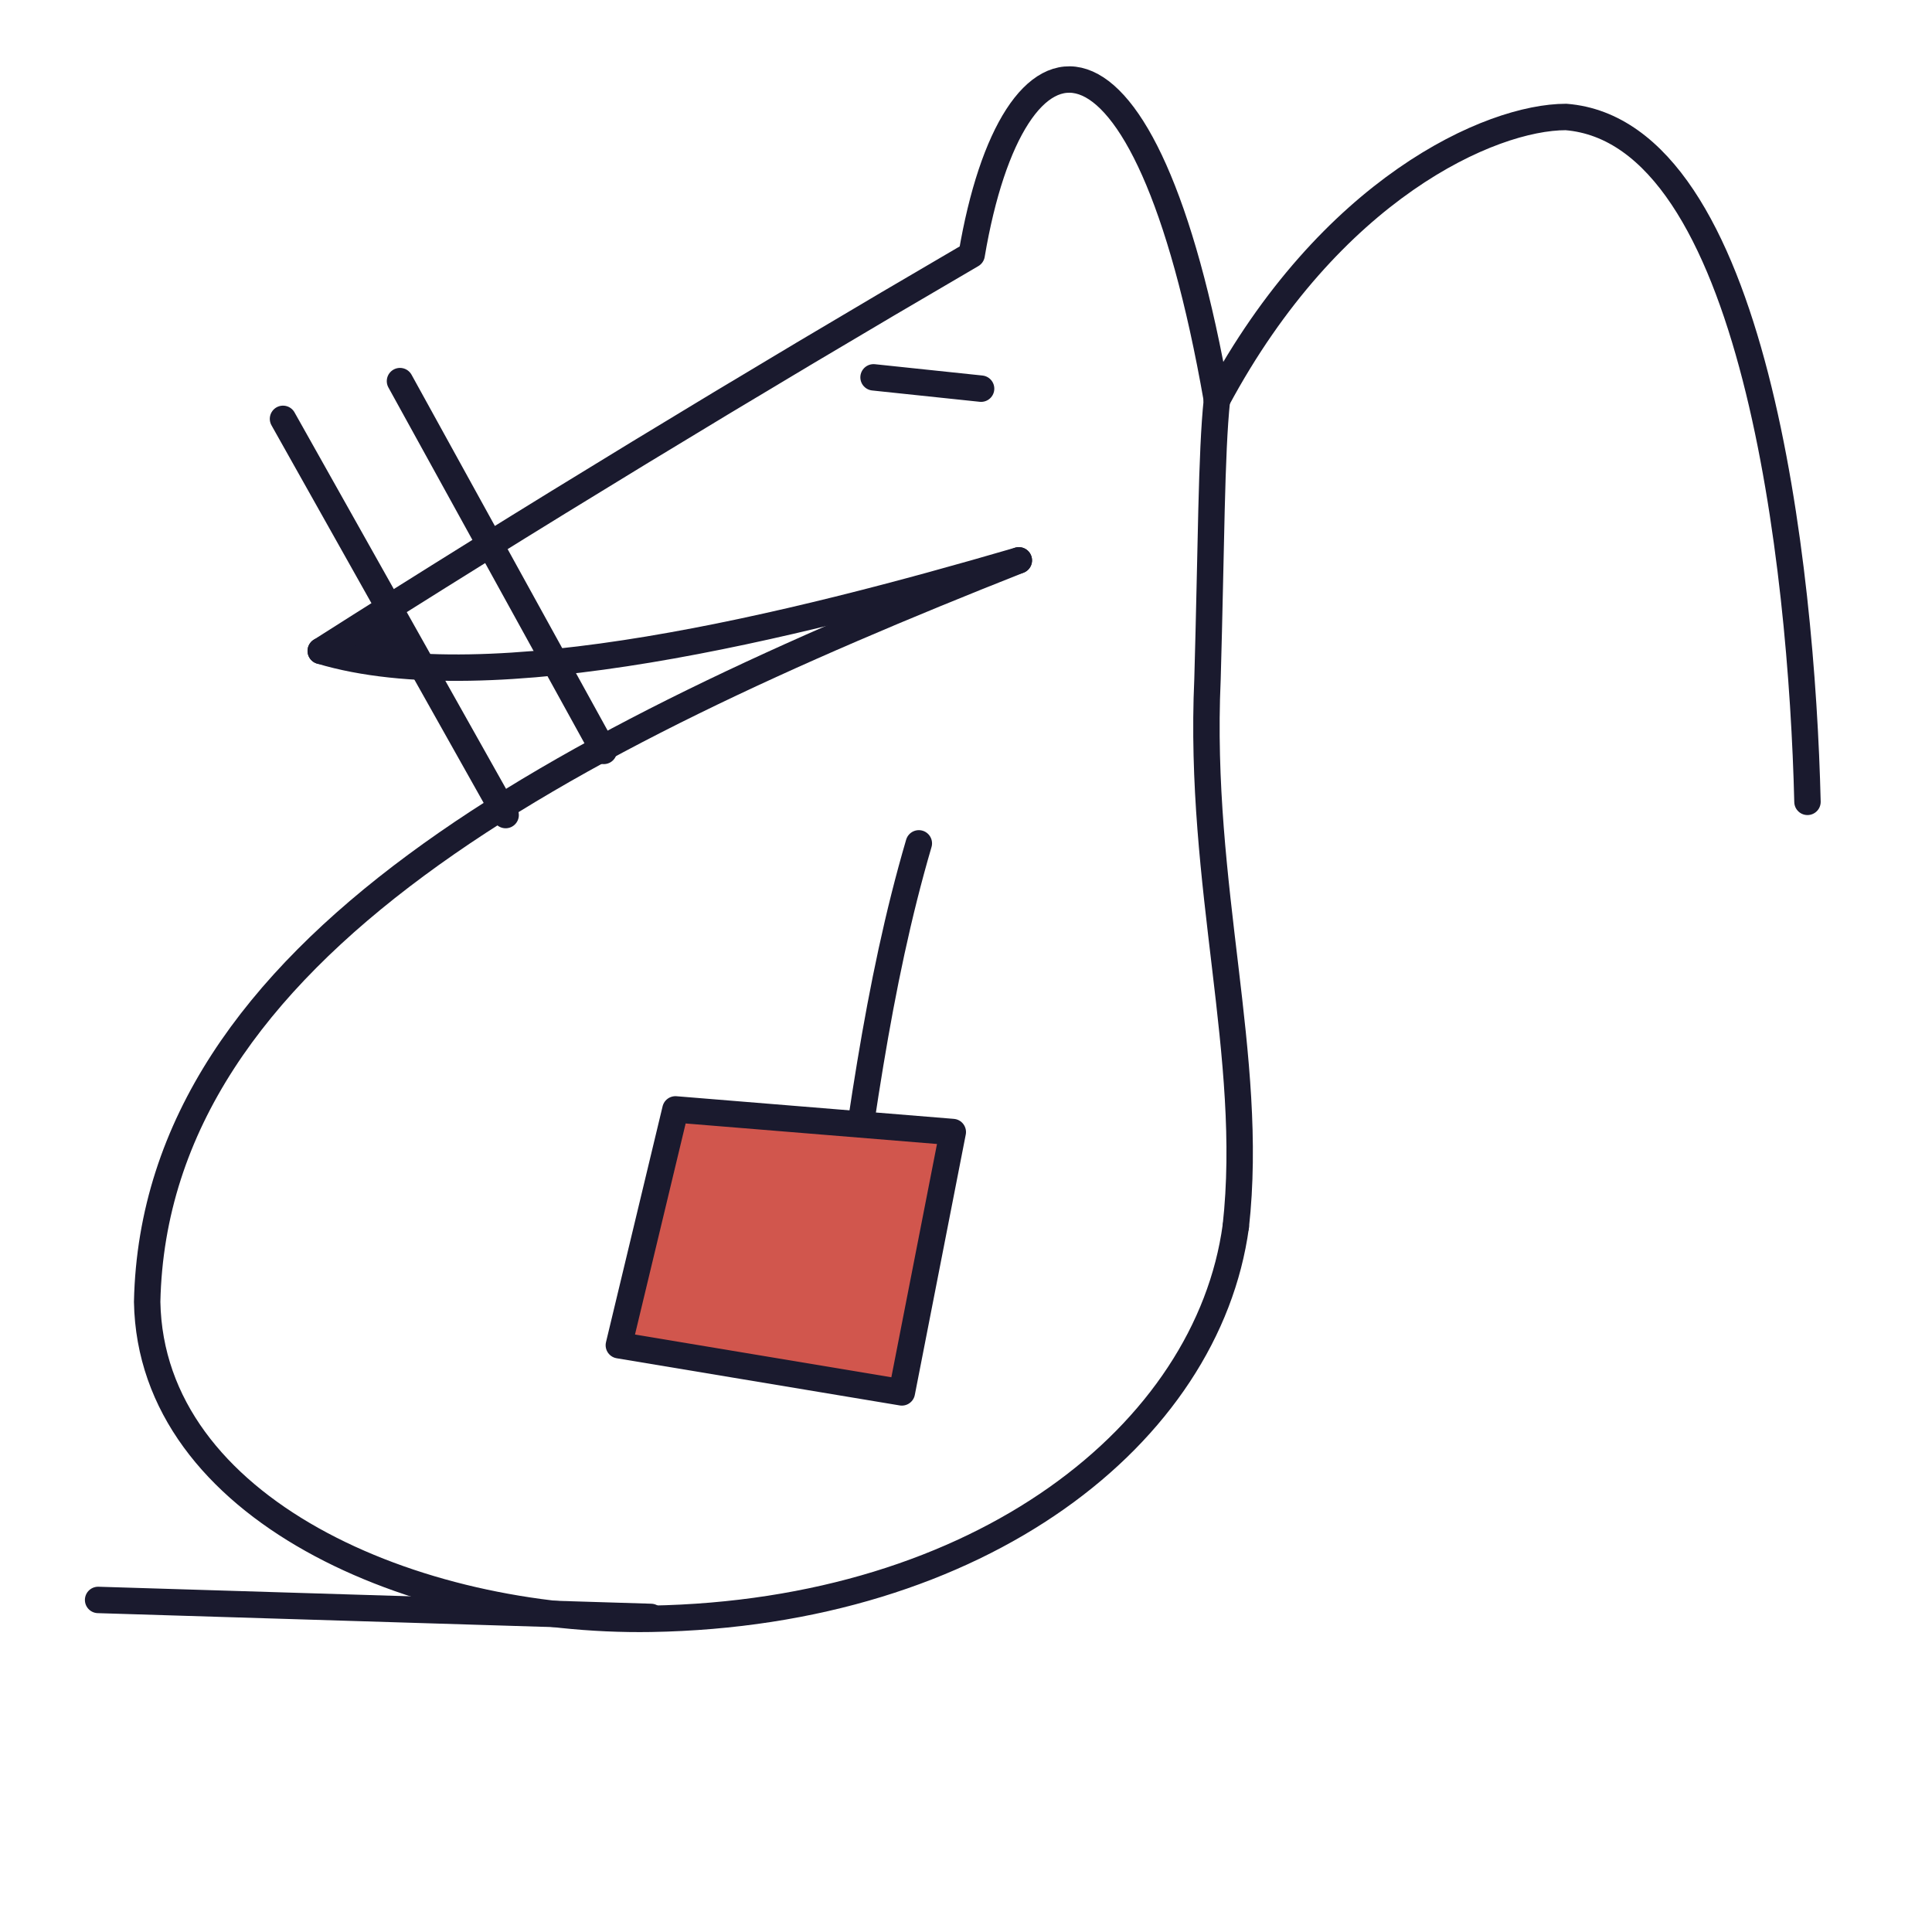
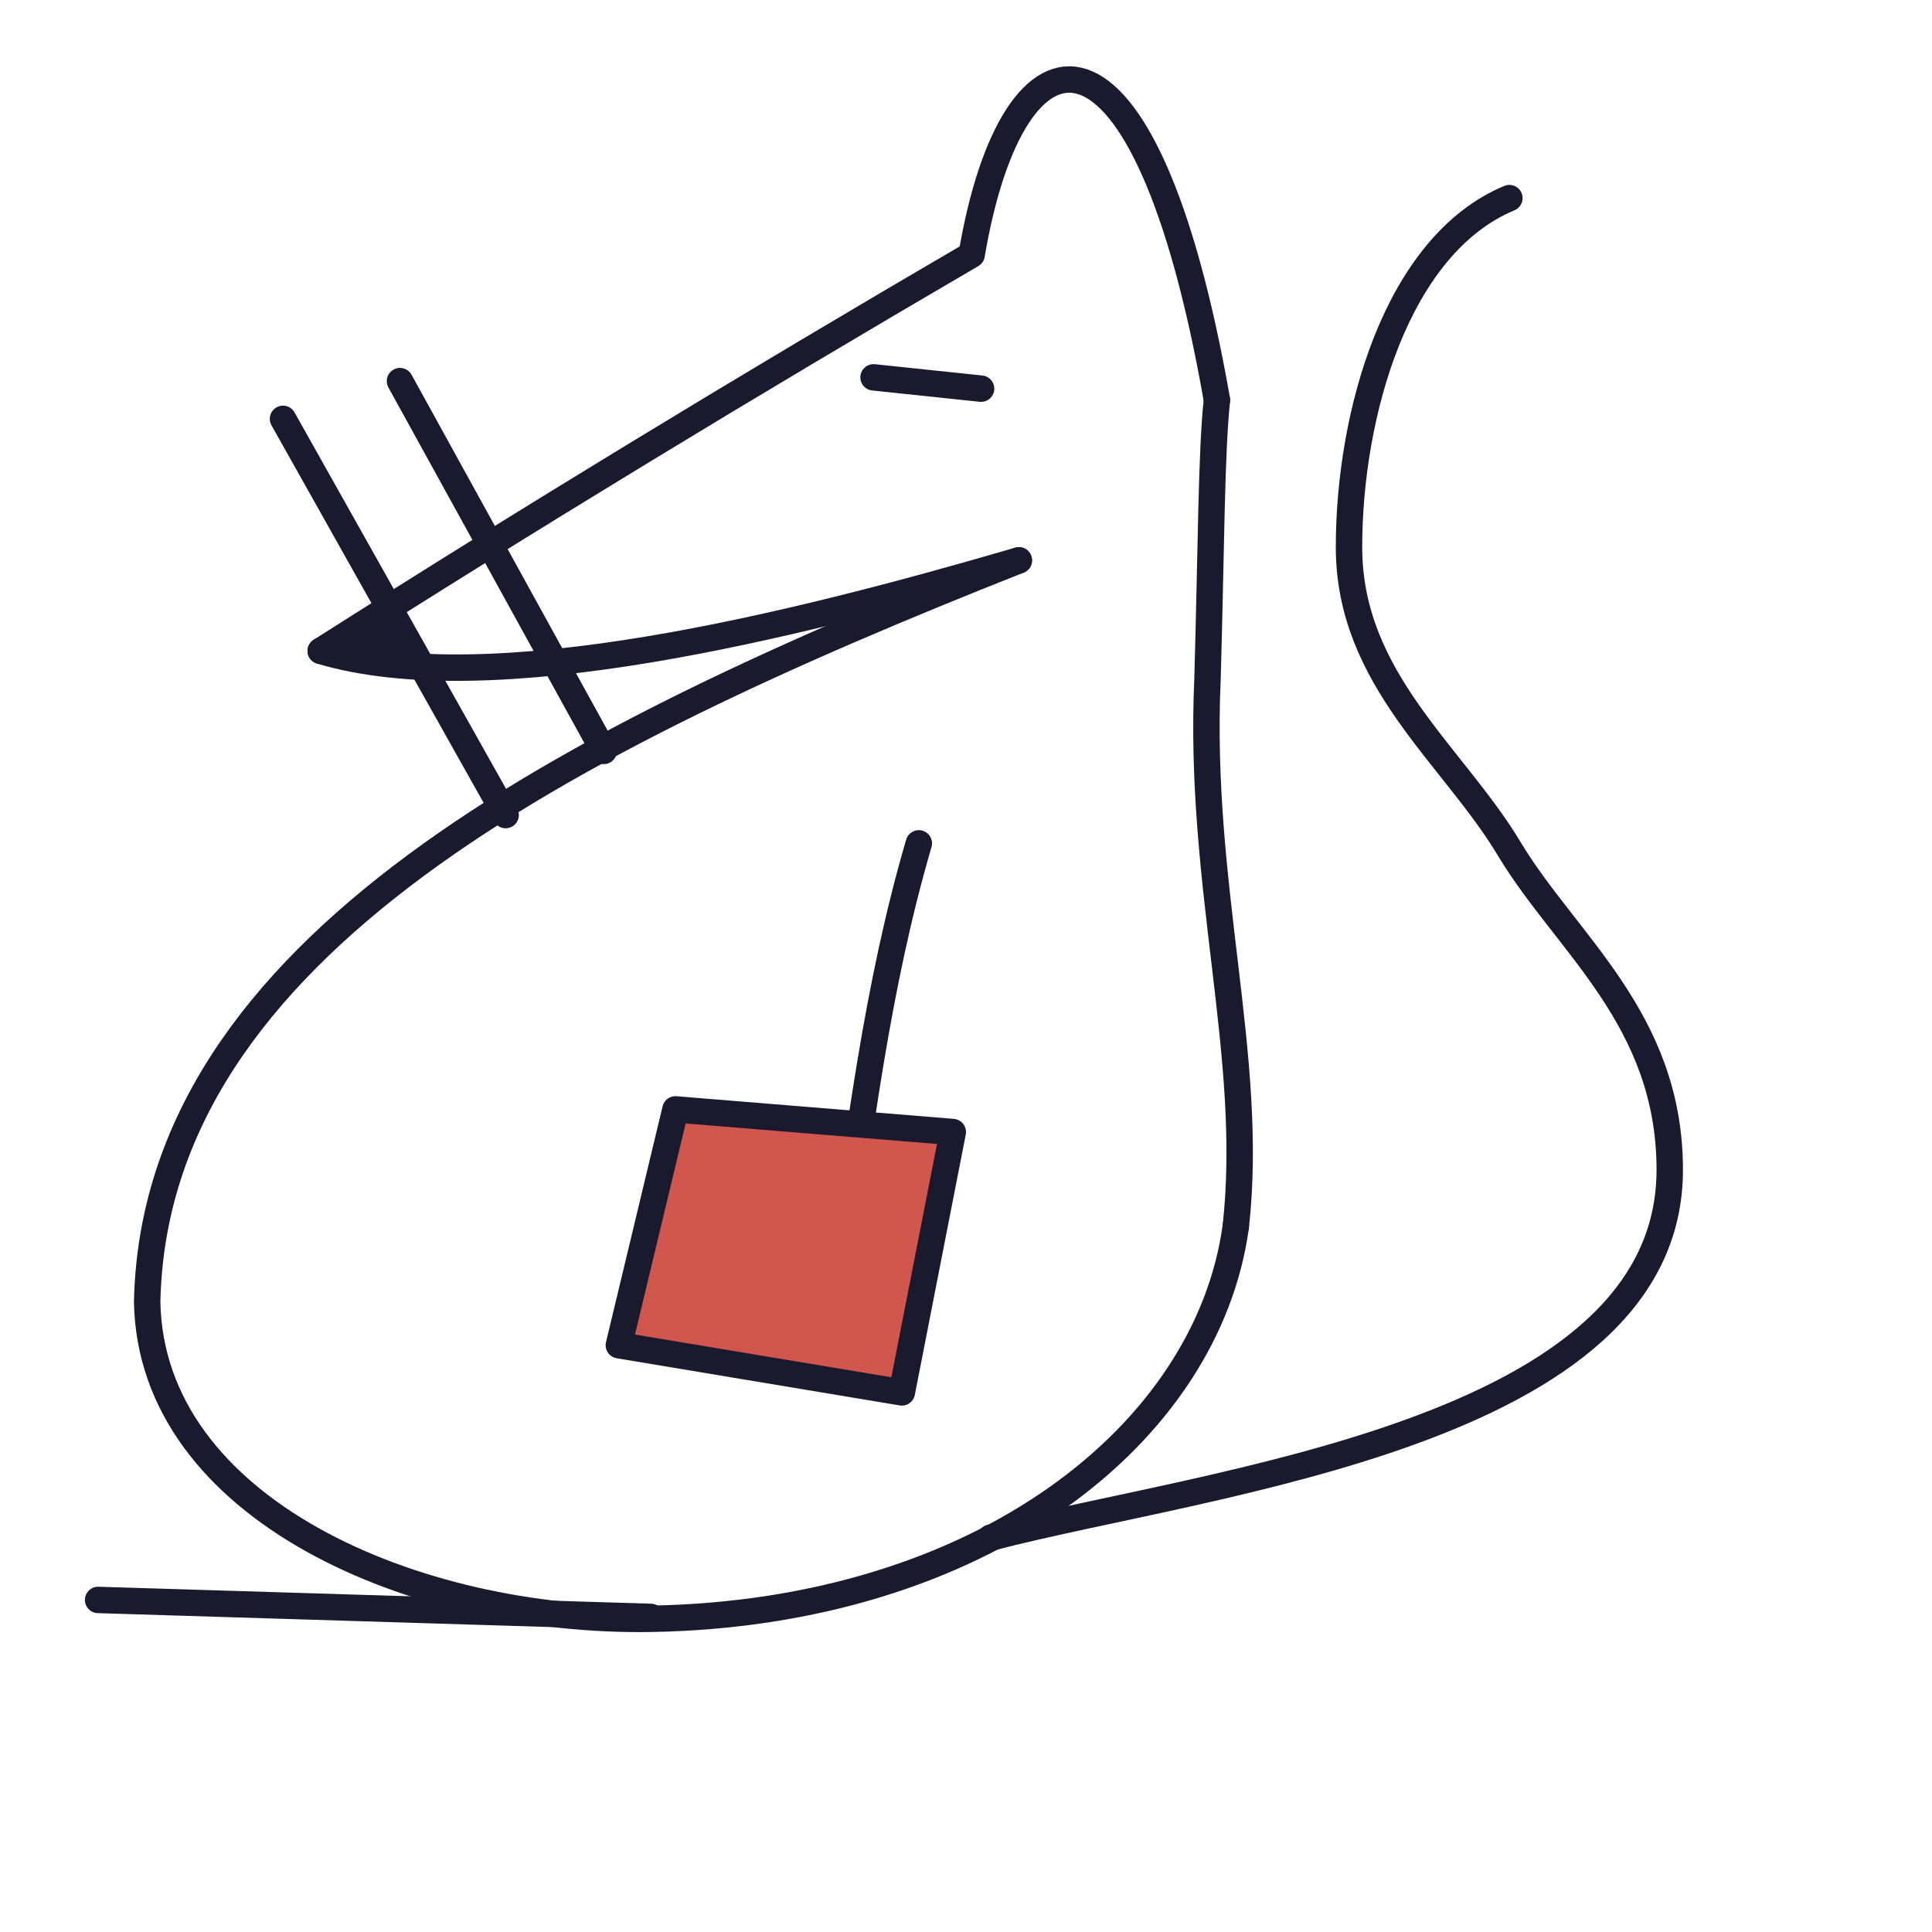
<svg xmlns="http://www.w3.org/2000/svg" viewBox="0 0 1024 1024" width="1024" height="1024">
  <clipPath id="snout">
    <path d="M170 345 Q335 240 515 135 L540 297 C420 332 260 372 170 345 Z" />
  </clipPath>
  <polygon points="0,0 25,0 362,600 0,600" fill="#1a1a2e" clip-path="url(#snout)" />
  <g fill="none" stroke="#1a1a2e" stroke-width="14" stroke-linecap="round" stroke-linejoin="round">
-     <path d="M645 212 C705 100 790 62 830 62 C930 70 955 300 958 425" />
+     <path d="M525 815 C640 785 885 760 885 620 C885 540 830 500 800 450 C770 400 715 360 715 290 C715 220 740 130 800 105" />
    <path d="M170 345 Q335 240 515 135 C537 5 607 -5 645 212" />
    <path d="M170 345 C260 372 420 332 540 297" />
    <path d="M540 297 C300 392 82 502 78 690 C80 800 220 860 345 858 C520 855 640 760 655 650" />
    <path d="M655 650 C665 560 635 470 640 360 C642 290 642 240 645 212" />
    <path d="M463 200 L520 206" />
    <path d="M150 222 L268 432" />
    <path d="M212 202 L320 398" />
    <path d="M487 447 C465 522 455 602 443 692" />
    <path fill="#D1564D" d="M358 588 L505 600 L478 738 L328 713 Z" />
    <path d="M52 848 L345 857" />
  </g>
</svg>
